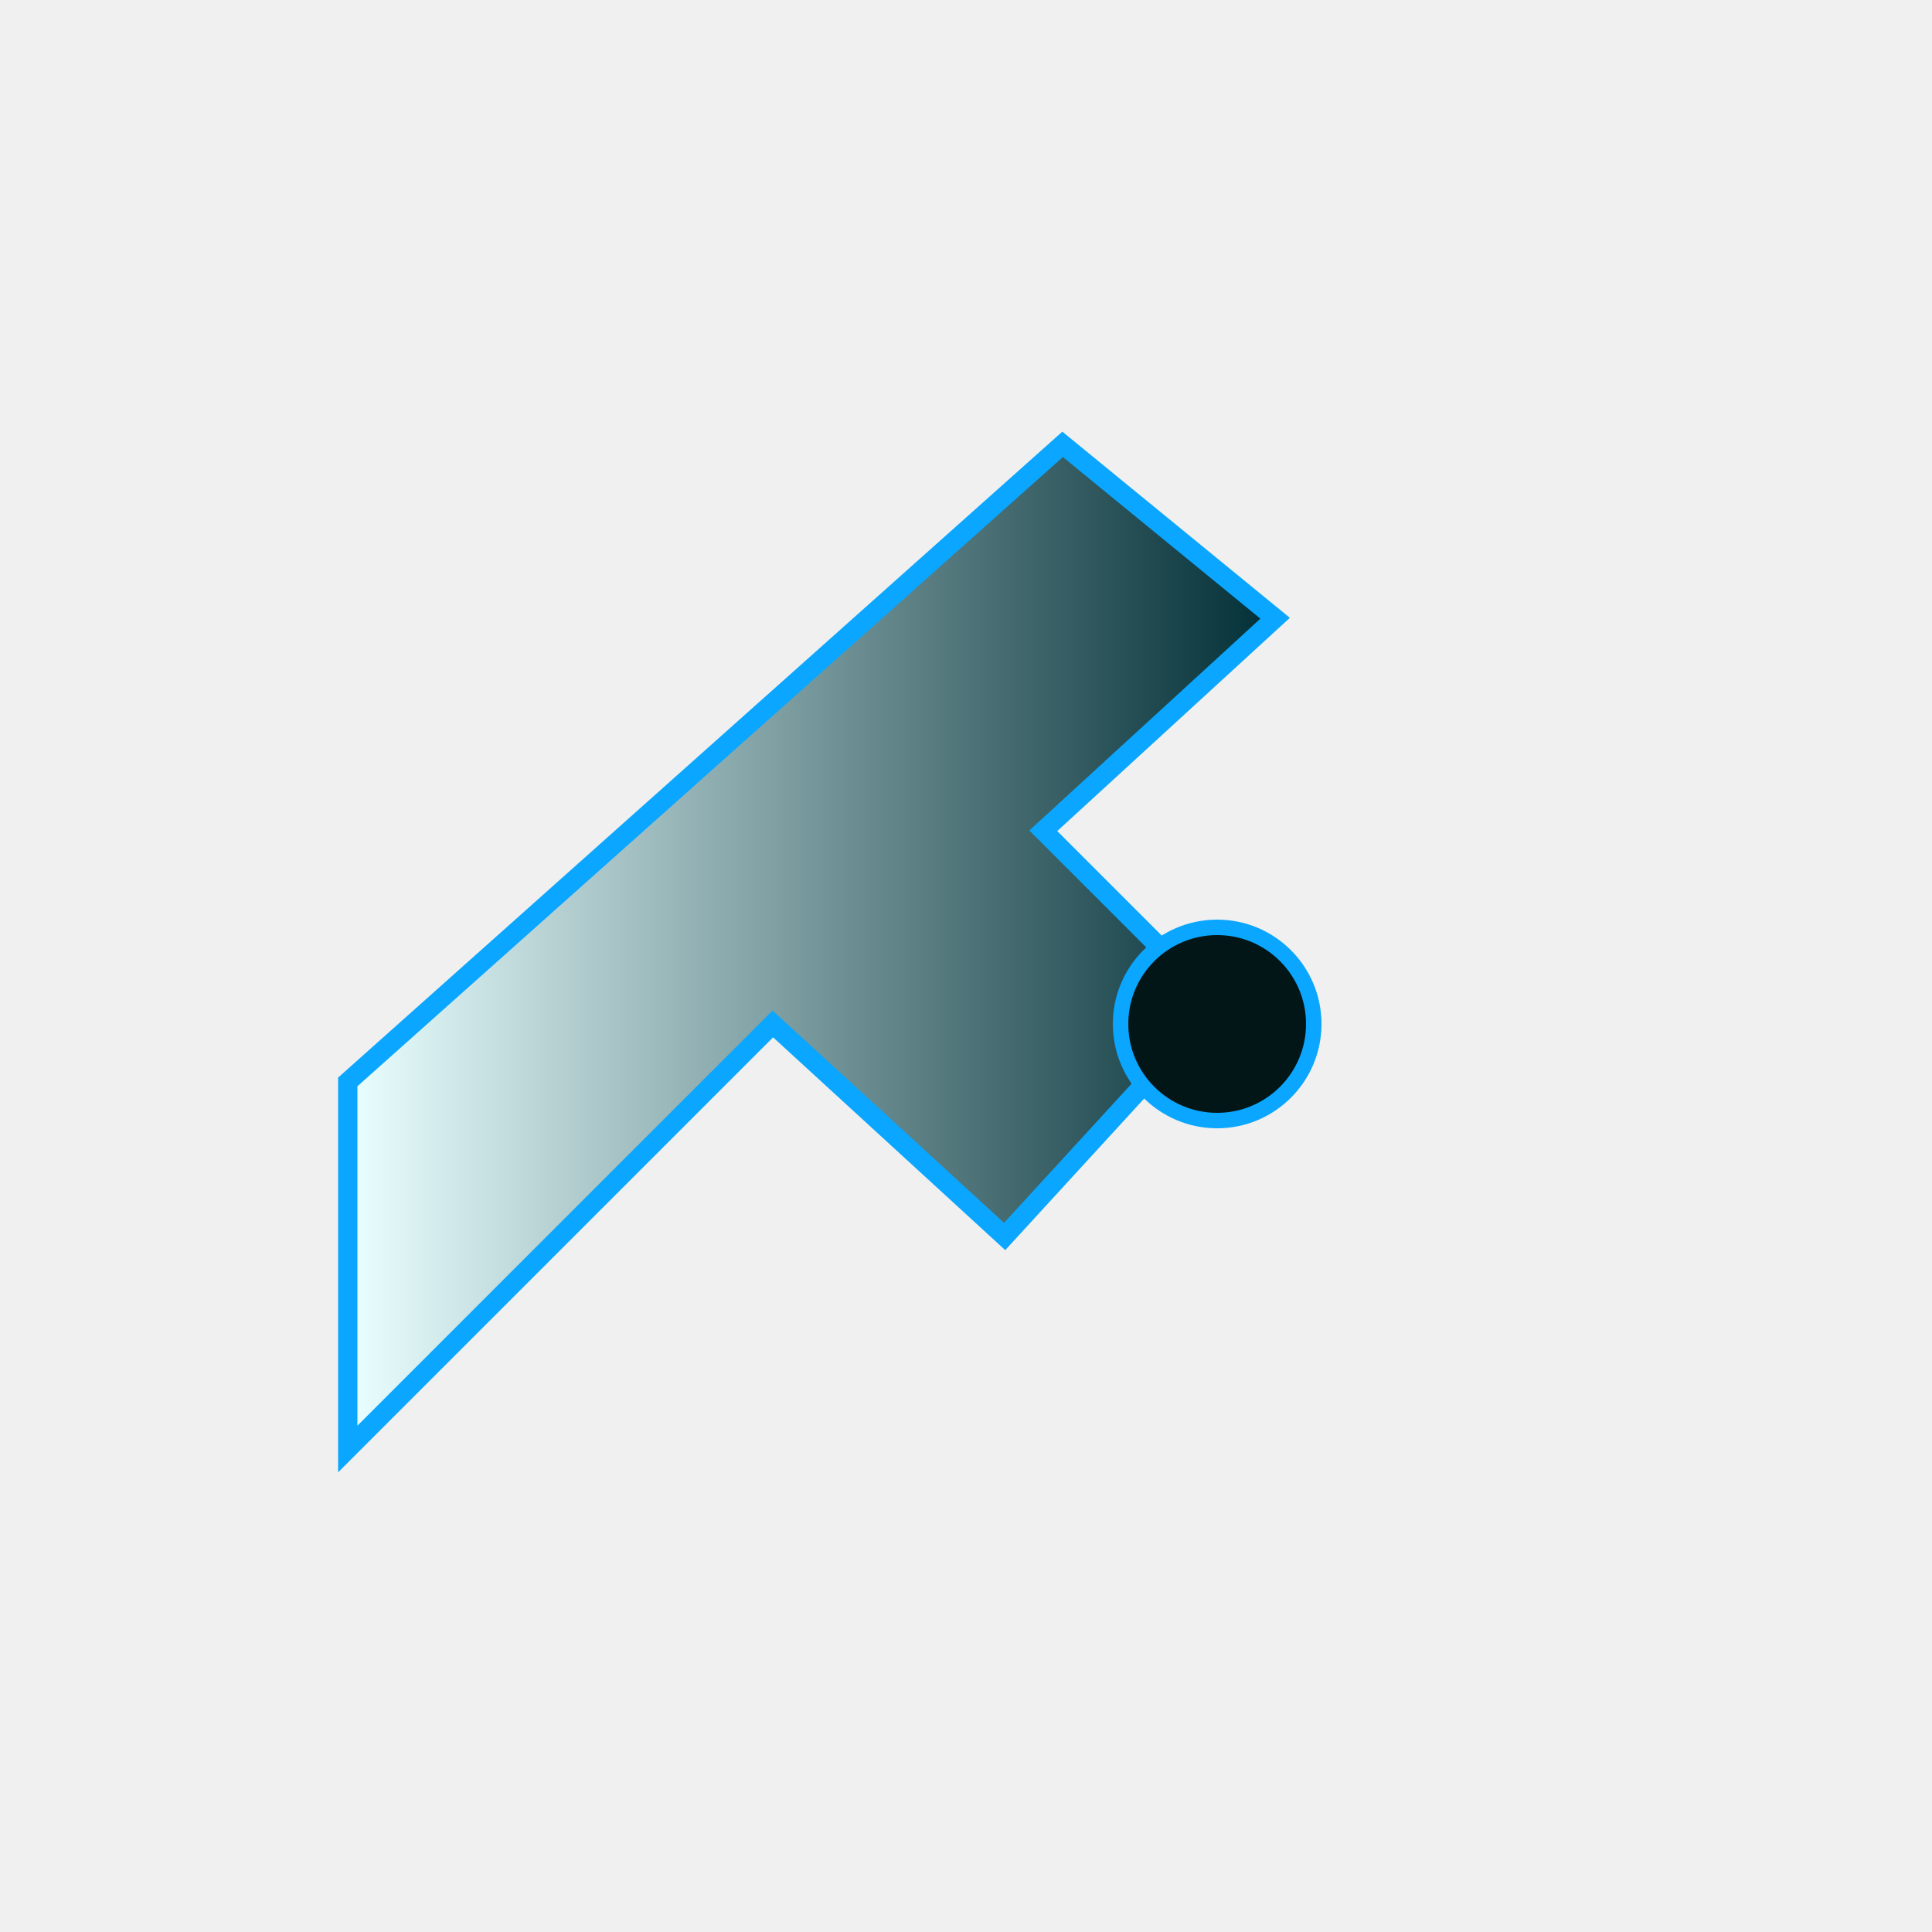
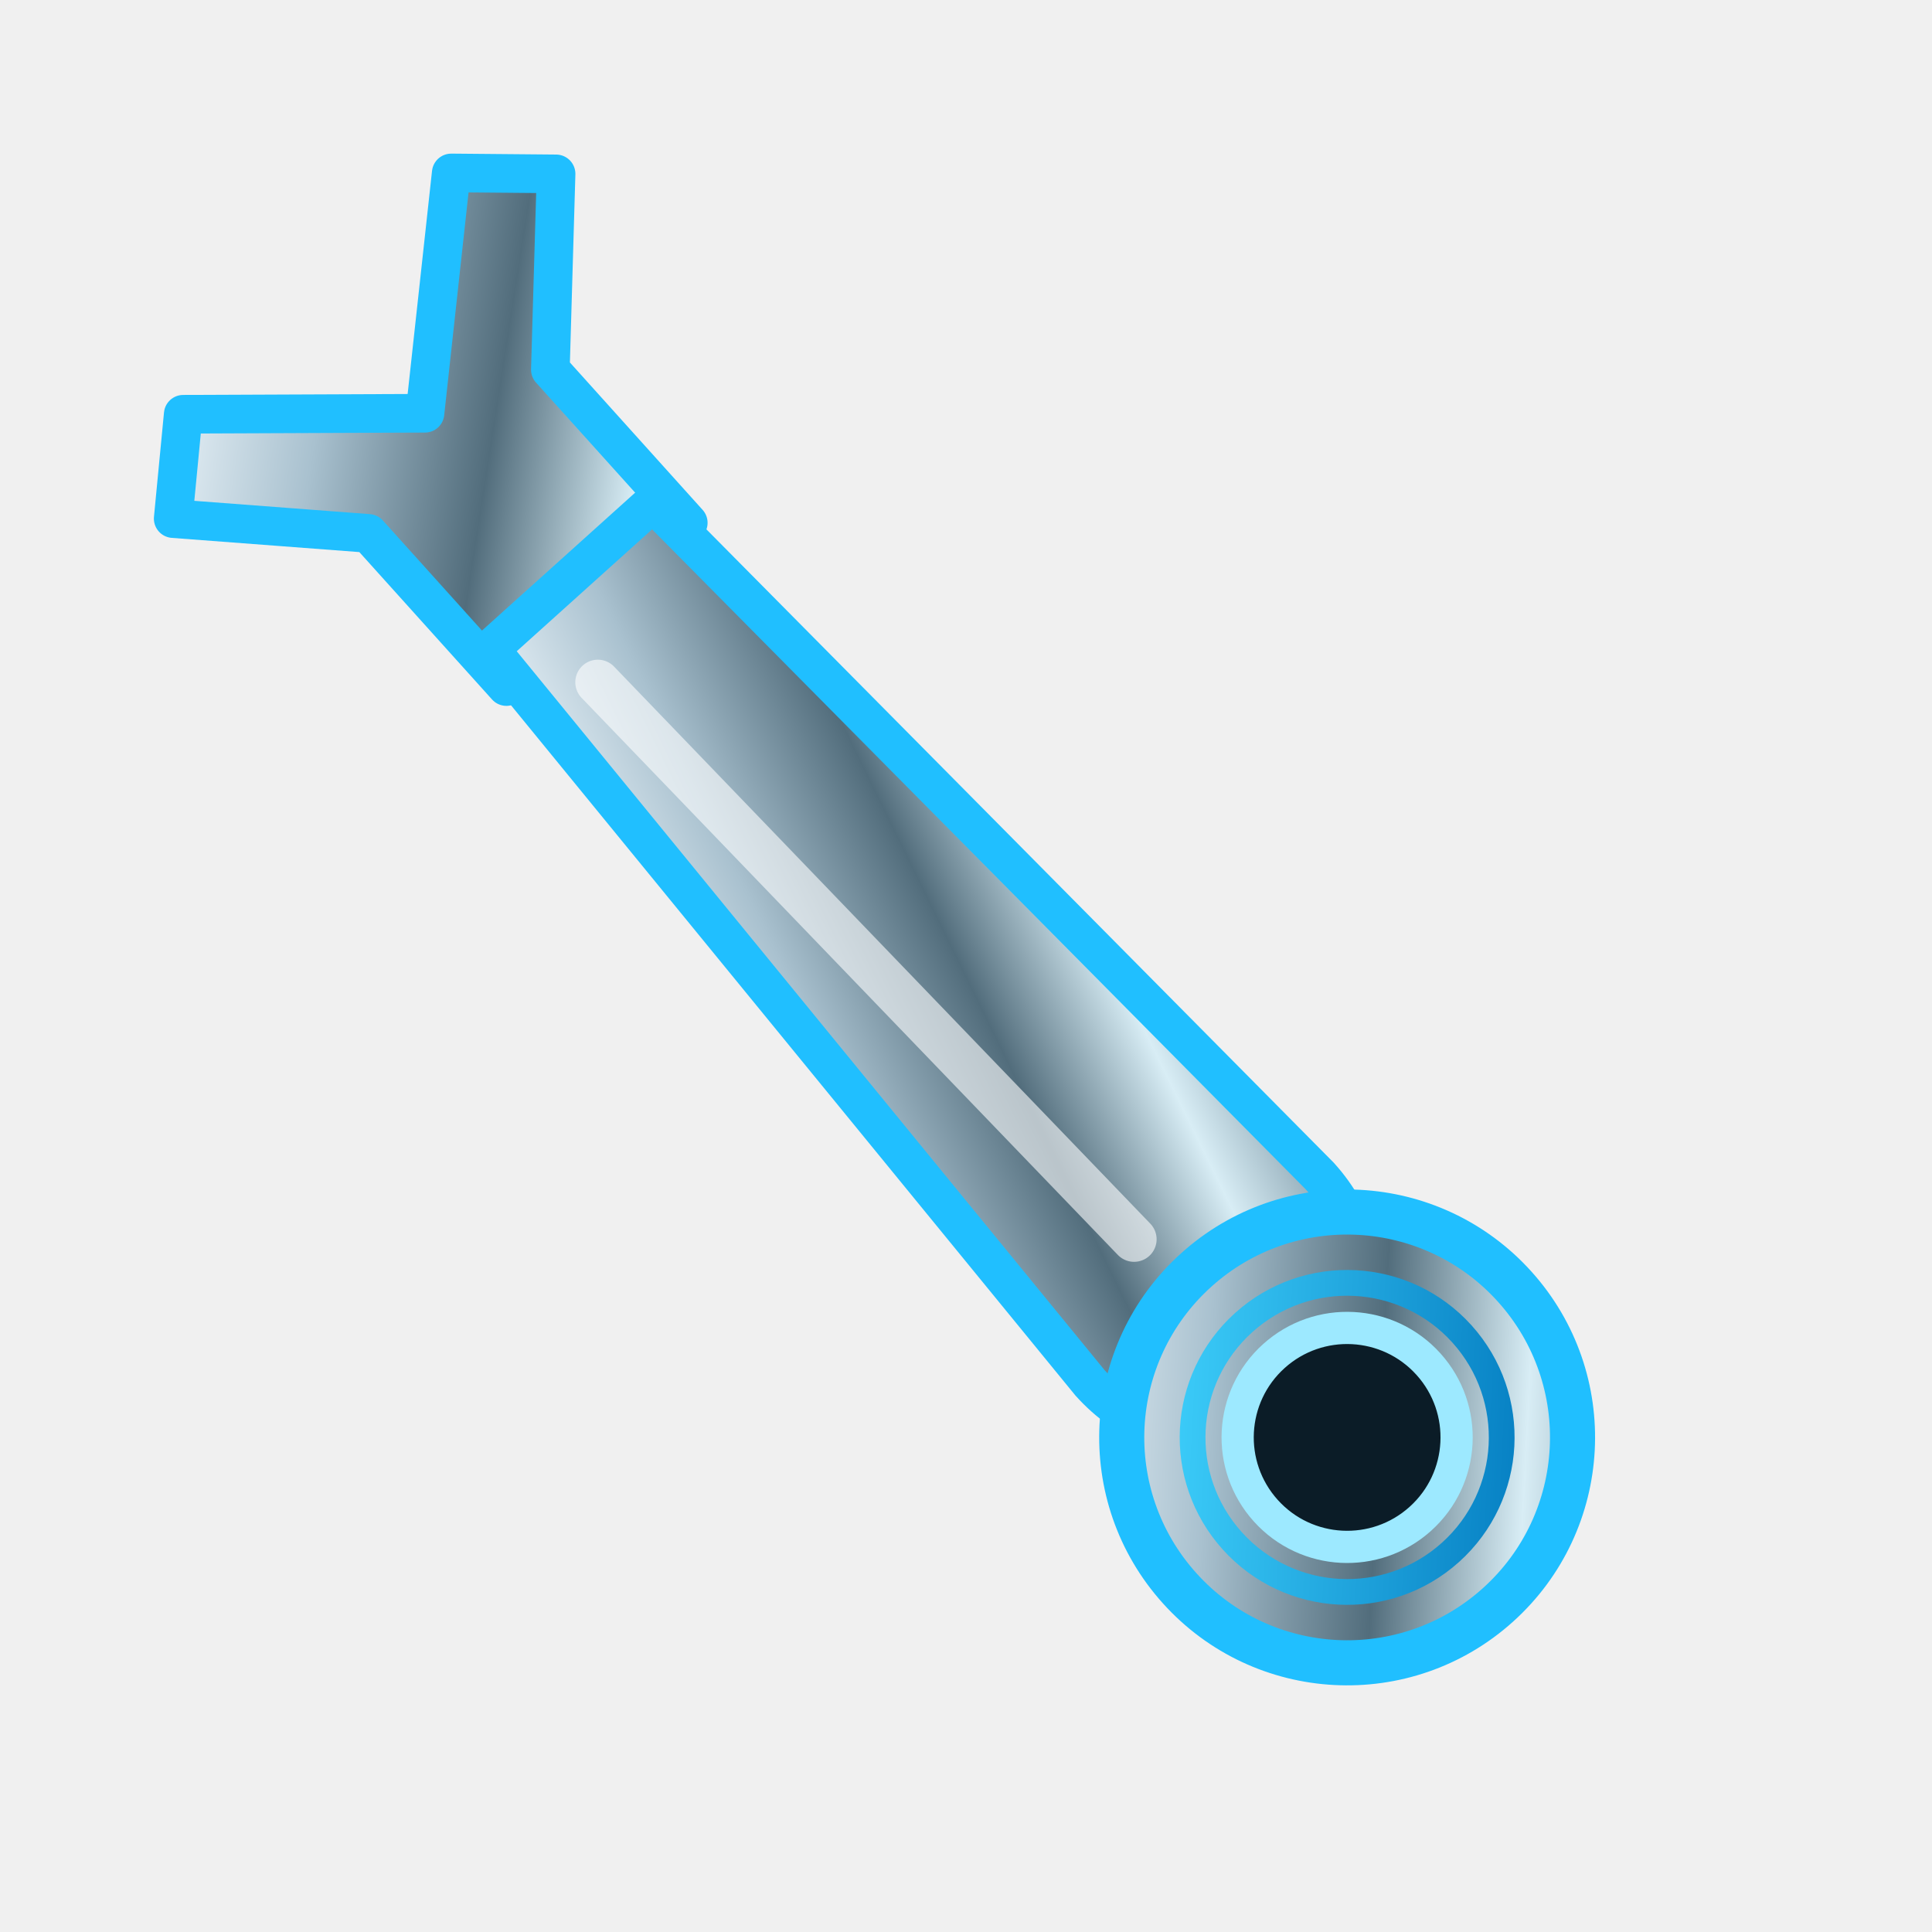
- <svg xmlns="http://www.w3.org/2000/svg" viewBox="0 0 200 200">
+ <svg xmlns="http://www.w3.org/2000/svg" viewBox="0 0 300 300">
  <defs>
-     <linearGradient id="keyG" x1="0" x2="1">
-       <stop offset="0" stop-color="#eaffff" />
-       <stop offset="1" stop-color="#022f36" />
+     <linearGradient id="metal" x1="0" y1="0" x2="1" y2="1">
+       <stop offset="0" stop-color="#f4fbff" />
+       <stop offset=".28" stop-color="#a9c1cf" />
+       <stop offset=".55" stop-color="#526d7c" />
+       <stop offset=".78" stop-color="#d8edf5" />
+       <stop offset="1" stop-color="#708b9a" />
+     </linearGradient>
+     <linearGradient id="blue" x1="0" y1="0" x2="1" y2="1">
+       <stop offset="0" stop-color="#42d5ff" />
+       <stop offset="1" stop-color="#0077bd" />
    </linearGradient>
  </defs>
-   <path d="M36 112 L110 46 L132 64 L108 86 L126 104 L104 128 L80 106 L36 150 Z" fill="url(#keyG)" stroke="#0aa6ff" stroke-width="2" />
-   <circle cx="126" cy="106" r="10" fill="#031617" stroke="#0aa6ff" stroke-width="1.6" />
+   <g transform="rotate(-42 150 150)">
+     <path d="       M126 38       L105 16       L117 5       L145 30       L173 5       L185 16       L164 38       L164 70       L126 70       Z" fill="url(#metal)" stroke="#20bfff" stroke-width="6" stroke-linejoin="round" />
+     <path d="       M128 64       L162 64       L169 211       Q169 224 158 232       L132 232       Q121 224 121 211       Z" fill="url(#metal)" stroke="#20bfff" stroke-width="6" />
+     <path d="M137 79 L141 199" stroke="#ffffff" stroke-opacity=".6" stroke-width="7" stroke-linecap="round" />
+     <circle cx="145" cy="244" r="35" fill="url(#metal)" stroke="#20bfff" stroke-width="7" />
+     <circle cx="145" cy="244" r="17" fill="#0b1c27" stroke="#9de9ff" stroke-width="5" />
+     <circle cx="145" cy="244" r="24" fill="none" stroke="url(#blue)" stroke-width="4" />
+   </g>
</svg>
